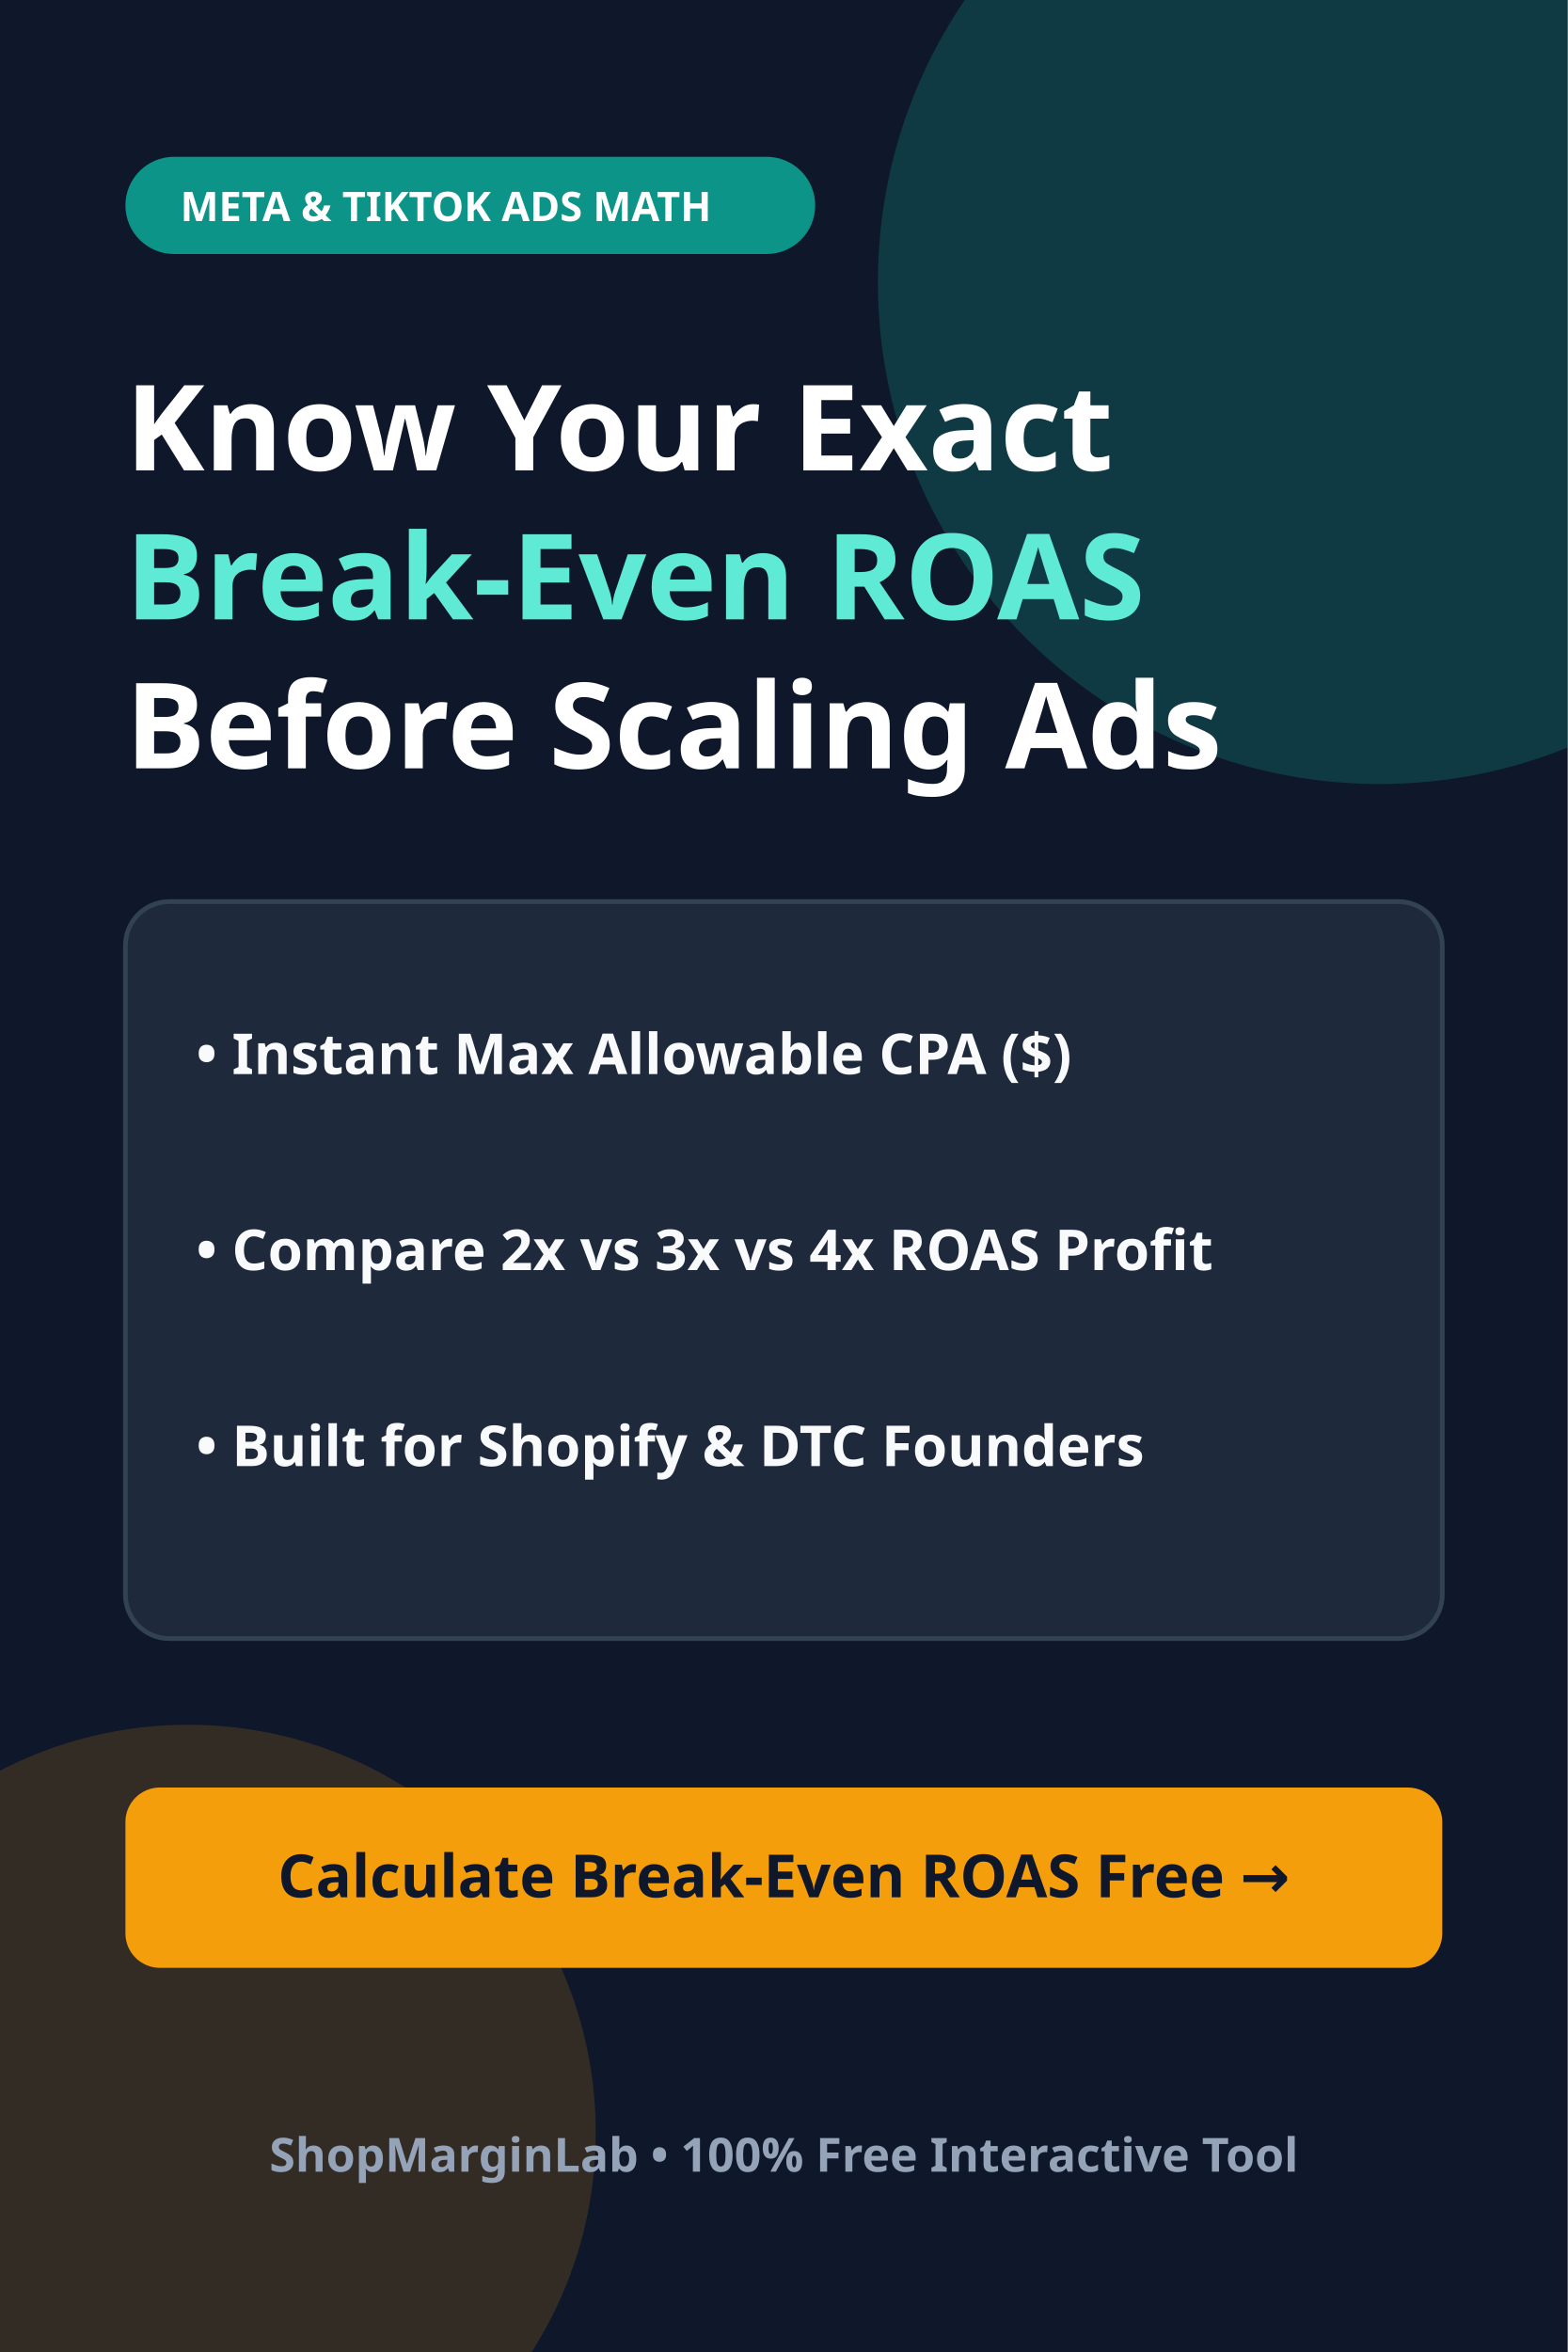
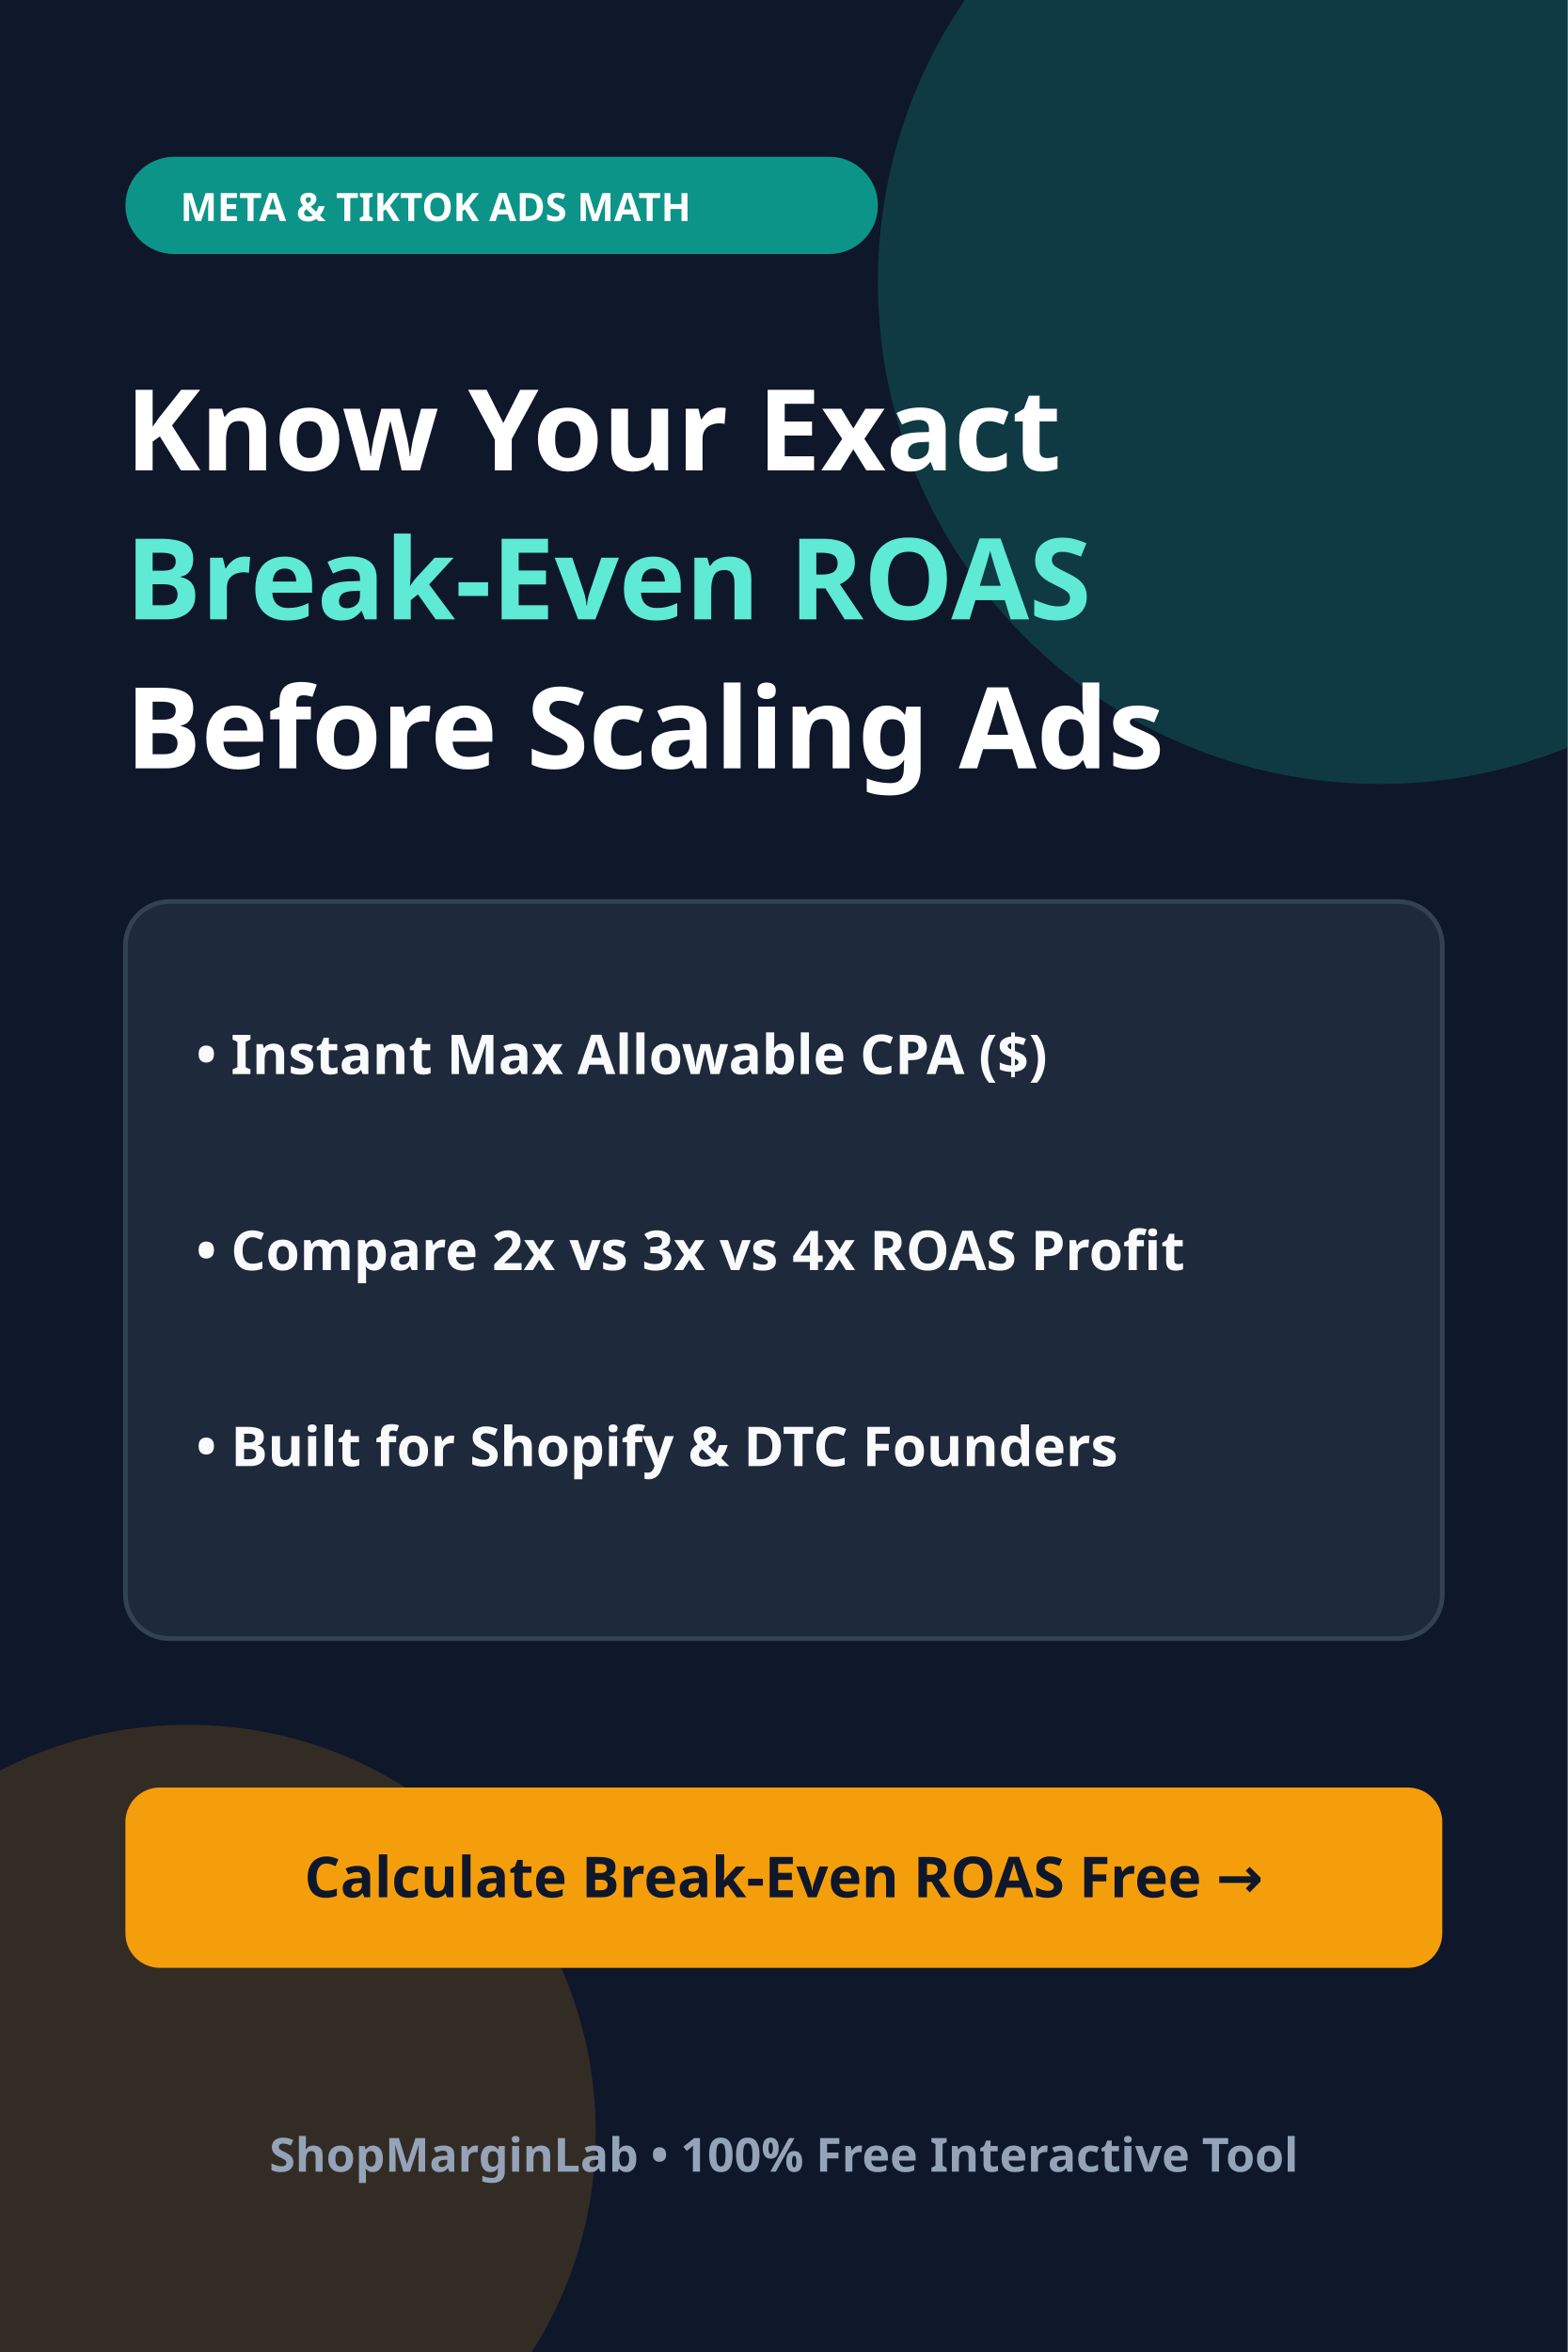
<svg xmlns="http://www.w3.org/2000/svg" width="1000" height="1500" viewBox="0 0 1000 1500">
  <rect width="1000" height="1500" fill="#0f172a" />
  <circle cx="880" cy="180" r="320" fill="#0d9488" opacity="0.28" />
  <circle cx="120" cy="1360" r="260" fill="#f59e0b" opacity="0.16" />
-   <rect x="80" y="100" width="440" height="62" rx="31" fill="#0d9488" />
-   <text x="115" y="141" font-family="system-ui, sans-serif" font-size="26" font-weight="800" fill="#ffffff">META &amp; TIKTOK ADS MATH</text>
-   <text x="80" y="300" font-family="system-ui, sans-serif" font-size="76" font-weight="800" fill="#ffffff">Know Your Exact</text>
-   <text x="80" y="395" font-family="system-ui, sans-serif" font-size="76" font-weight="800" fill="#5eead4">Break-Even ROAS</text>
-   <text x="80" y="490" font-family="system-ui, sans-serif" font-size="76" font-weight="800" fill="#ffffff">Before Scaling Ads</text>
+   <rect x="80" y="100" width="480" height="62" rx="31" fill="#0d9488" />
+   <text x="115" y="141" font-family="system-ui, sans-serif" font-size="25" font-weight="800" fill="#ffffff">META &amp; TIKTOK ADS MATH</text>
+   <text x="80" y="300" font-family="system-ui, sans-serif" font-size="72" font-weight="800" fill="#ffffff">Know Your Exact</text>
+   <text x="80" y="395" font-family="system-ui, sans-serif" font-size="72" font-weight="800" fill="#5eead4">Break-Even ROAS</text>
+   <text x="80" y="490" font-family="system-ui, sans-serif" font-size="72" font-weight="800" fill="#ffffff">Before Scaling Ads</text>
  <rect x="80" y="575" width="840" height="470" rx="28" fill="#1e293b" stroke="#334155" stroke-width="3" />
-   <text x="125" y="685" font-family="system-ui, sans-serif" font-size="36" font-weight="600" fill="#f8fafc">• Instant Max Allowable CPA ($)</text>
-   <text x="125" y="810" font-family="system-ui, sans-serif" font-size="36" font-weight="600" fill="#f8fafc">• Compare 2x vs 3x vs 4x ROAS Profit</text>
-   <text x="125" y="935" font-family="system-ui, sans-serif" font-size="36" font-weight="600" fill="#f8fafc">• Built for Shopify &amp; DTC Founders</text>
+   <text x="125" y="685" font-family="system-ui, sans-serif" font-size="35" font-weight="600" fill="#f8fafc">• Instant Max Allowable CPA ($)</text>
+   <text x="125" y="810" font-family="system-ui, sans-serif" font-size="35" font-weight="600" fill="#f8fafc">• Compare 2x vs 3x vs 4x ROAS Profit</text>
+   <text x="125" y="935" font-family="system-ui, sans-serif" font-size="35" font-weight="600" fill="#f8fafc">• Built for Shopify &amp; DTC Founders</text>
  <rect x="80" y="1140" width="840" height="115" rx="22" fill="#f59e0b" />
-   <text x="500" y="1210" text-anchor="middle" font-family="system-ui, sans-serif" font-size="38" font-weight="800" fill="#0f172a">Calculate Break-Even ROAS Free →</text>
+   <text x="500" y="1210" text-anchor="middle" font-family="system-ui, sans-serif" font-size="36" font-weight="800" fill="#0f172a">Calculate Break-Even ROAS Free →</text>
  <text x="500" y="1385" text-anchor="middle" font-family="system-ui, sans-serif" font-size="30" font-weight="700" fill="#94a3b8">ShopMarginLab • 100% Free Interactive Tool</text>
</svg>
